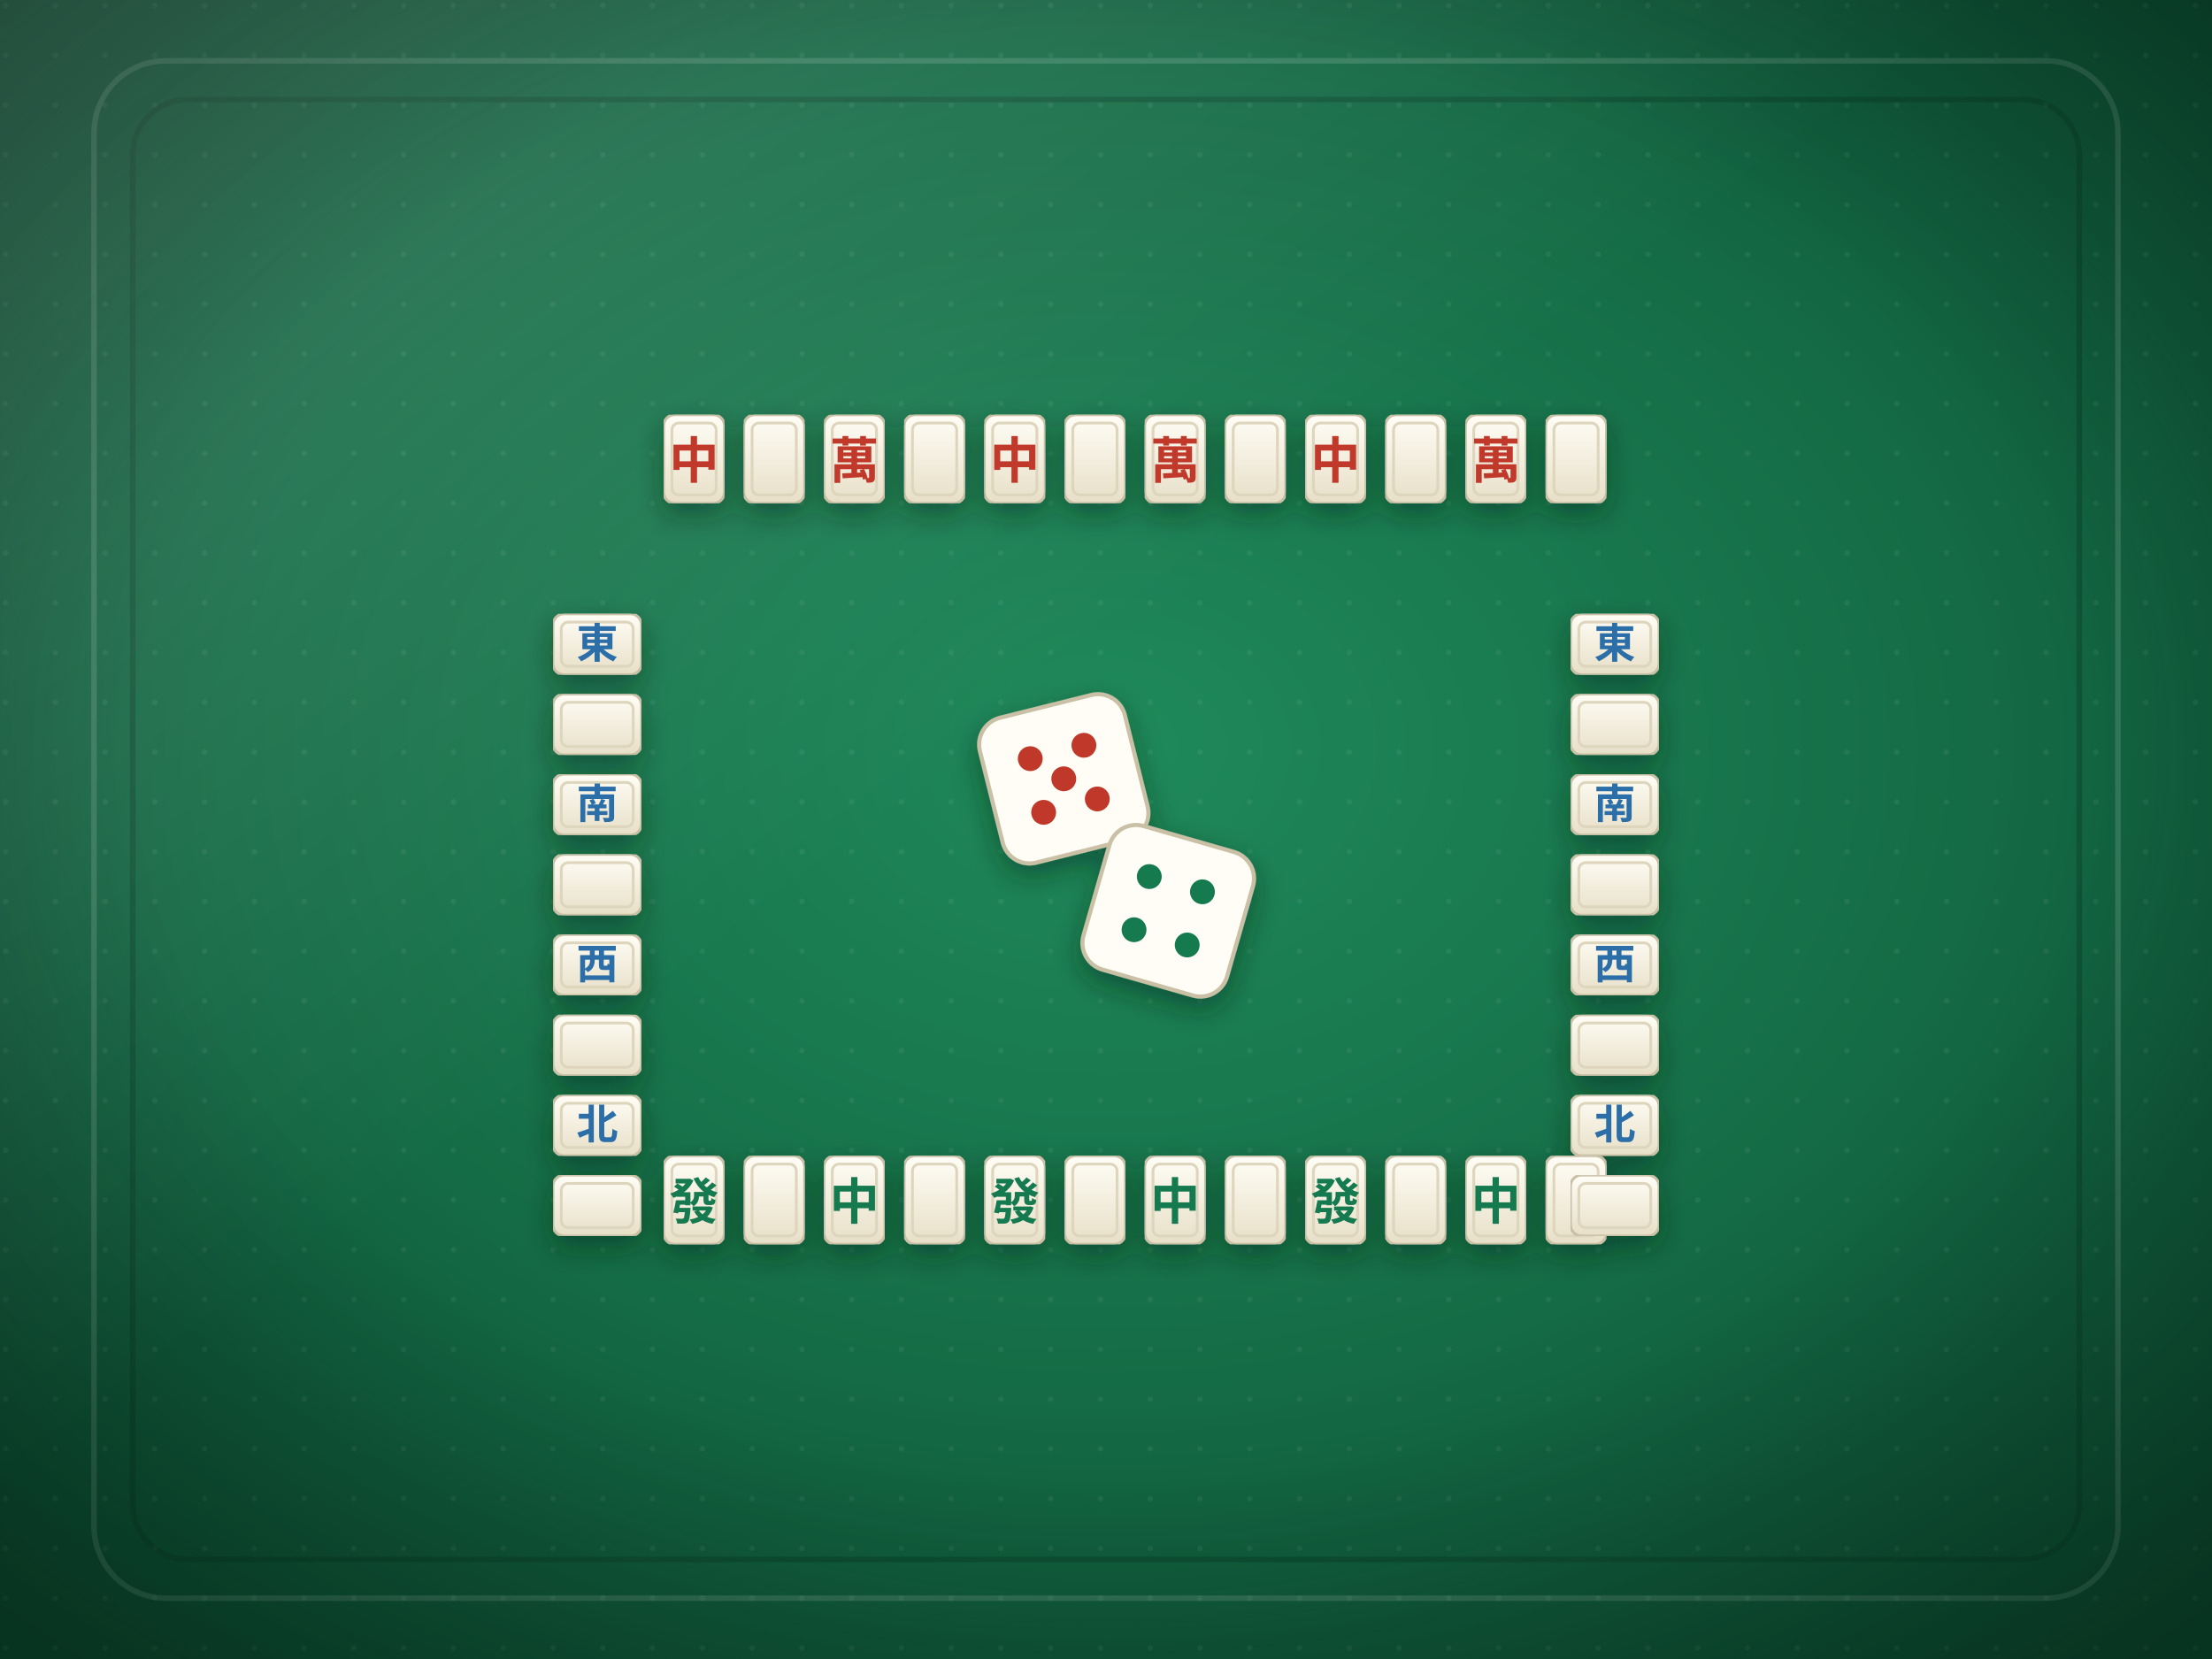
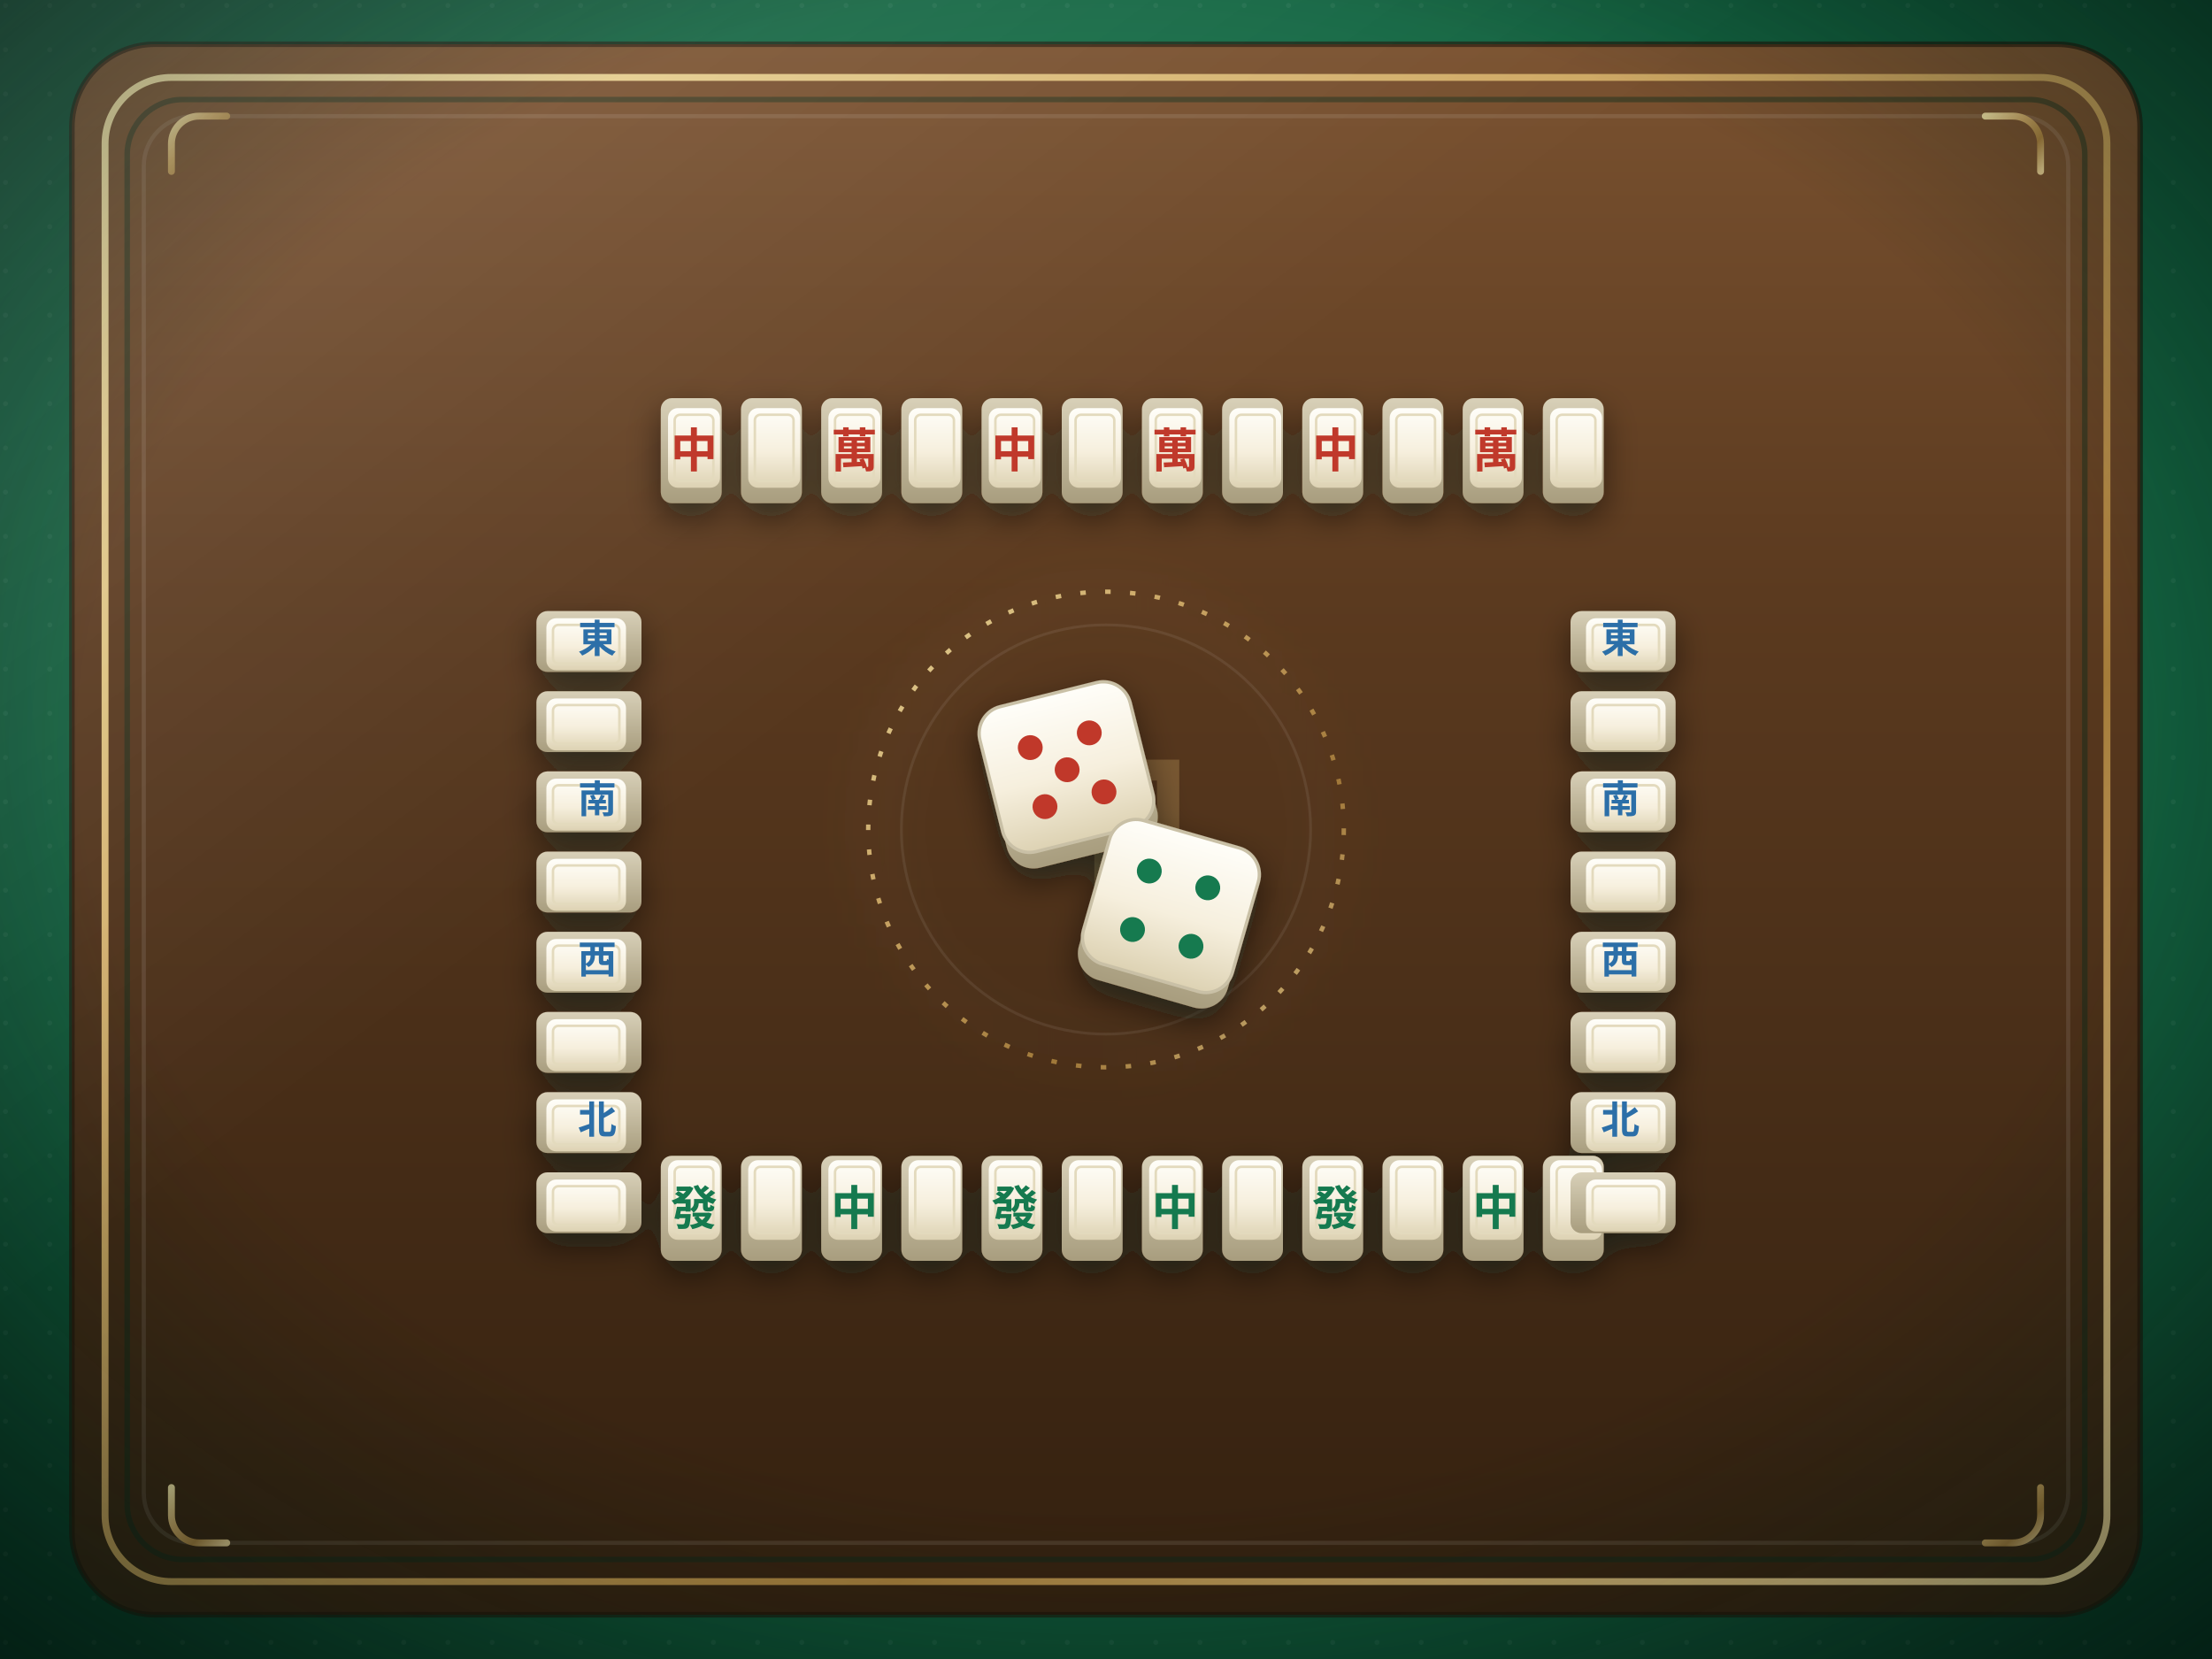
- <svg xmlns="http://www.w3.org/2000/svg" viewBox="0 0 800 600" width="800" height="600" role="img" aria-label="Meja mahjong">
+ <svg xmlns="http://www.w3.org/2000/svg" viewBox="0 0 800 600" width="800" height="600" role="img" aria-label="Meja mahjong elegan">
  <defs>
-     <radialGradient id="felt" cx="50%" cy="45%" r="72%">
-       <stop offset="0%" stop-color="#1f8a5b" />
-       <stop offset="55%" stop-color="#146b45" />
-       <stop offset="100%" stop-color="#0a3f29" />
+     <radialGradient id="felt" cx="50%" cy="40%" r="78%">
+       <stop offset="0%" stop-color="#2aa06a" />
+       <stop offset="42%" stop-color="#17714a" />
+       <stop offset="78%" stop-color="#0d4a30" />
+       <stop offset="100%" stop-color="#062c1d" />
+     </radialGradient>
+     <radialGradient id="spotlight" cx="50%" cy="44%" r="42%">
+       <stop offset="0%" stop-color="#7ff0b6" stop-opacity="0.22" />
+       <stop offset="55%" stop-color="#7ff0b6" stop-opacity="0.06" />
+       <stop offset="100%" stop-color="#7ff0b6" stop-opacity="0" />
    </radialGradient>
    <linearGradient id="ivory" x1="0" y1="0" x2="0" y2="1">
-       <stop offset="0%" stop-color="#fffdf6" />
-       <stop offset="100%" stop-color="#e7dfc7" />
+       <stop offset="0%" stop-color="#fffef9" />
+       <stop offset="55%" stop-color="#f6efdd" />
+       <stop offset="100%" stop-color="#ddd2b3" />
+     </linearGradient>
+     <linearGradient id="tileSide" x1="0" y1="0" x2="0" y2="1">
+       <stop offset="0%" stop-color="#d8d0b8" />
+       <stop offset="100%" stop-color="#a89d7e" />
+     </linearGradient>
+     <linearGradient id="gold" x1="0" y1="0" x2="1" y2="1">
+       <stop offset="0%" stop-color="#f6e6a8" />
+       <stop offset="35%" stop-color="#d4af6a" />
+       <stop offset="70%" stop-color="#a97f3c" />
+       <stop offset="100%" stop-color="#e8cf94" />
+     </linearGradient>
+     <linearGradient id="wood" x1="0" y1="0" x2="0" y2="1">
+       <stop offset="0%" stop-color="#7a5230" />
+       <stop offset="35%" stop-color="#5b3a1f" />
+       <stop offset="100%" stop-color="#33200f" />
    </linearGradient>
    <linearGradient id="sheen" x1="0" y1="0" x2="1" y2="1">
-       <stop offset="0%" stop-color="#ffffff" stop-opacity="0.18" />
-       <stop offset="45%" stop-color="#ffffff" stop-opacity="0" />
-     </linearGradient>
-     <radialGradient id="vignette" cx="50%" cy="45%" r="72%">
-       <stop offset="60%" stop-color="#042417" stop-opacity="0" />
-       <stop offset="100%" stop-color="#042417" stop-opacity="0.45" />
+       <stop offset="0%" stop-color="#ffffff" stop-opacity="0.14" />
+       <stop offset="40%" stop-color="#ffffff" stop-opacity="0" />
+     </linearGradient>
+     <radialGradient id="vignette" cx="50%" cy="45%" r="74%">
+       <stop offset="62%" stop-color="#02160e" stop-opacity="0" />
+       <stop offset="100%" stop-color="#02160e" stop-opacity="0.55" />
    </radialGradient>
-     <pattern id="dots" width="18" height="18" patternUnits="userSpaceOnUse">
-       <circle cx="2" cy="2" r="1" fill="#ffffff" opacity="0.06" />
+     <pattern id="dots" width="16" height="16" patternUnits="userSpaceOnUse">
+       <circle cx="2" cy="2" r="0.9" fill="#ffffff" opacity="0.05" />
    </pattern>
-     <filter id="soft" x="-30%" y="-30%" width="160%" height="160%">
-       <feDropShadow dx="0" dy="4" stdDeviation="5" flood-color="#042417" flood-opacity="0.45" />
+     <filter id="soft" x="-40%" y="-40%" width="180%" height="180%">
+       <feDropShadow dx="0" dy="5" stdDeviation="6" flood-color="#03170e" flood-opacity="0.5" />
    </filter>
-     <symbol id="tileV" viewBox="0 0 22 32">
-       <rect width="22" height="32" rx="4" fill="url(#ivory)" stroke="#c9c0a6" stroke-width="1" />
-       <rect x="3" y="3" width="16" height="26" rx="2.5" fill="none" stroke="#ded5bd" stroke-width="1" />
+     <filter id="glow" x="-60%" y="-60%" width="220%" height="220%">
+       <feGaussianBlur stdDeviation="9" result="b" />
+       <feMerge>
+         <feMergeNode in="b" />
+         <feMergeNode in="SourceGraphic" />
+       </feMerge>
+     </filter>
+     <symbol id="tileFaceV" viewBox="0 0 22 32">
+       <rect x="1.6" y="1.6" width="18.8" height="28.8" rx="3.5" fill="url(#ivory)" />
+       <rect x="4" y="4" width="14" height="24" rx="2" fill="none" stroke="#e3dabd" stroke-width="0.9" />
    </symbol>
-     <symbol id="tileH" viewBox="0 0 32 22">
-       <rect width="32" height="22" rx="4" fill="url(#ivory)" stroke="#c9c0a6" stroke-width="1" />
-       <rect x="3" y="3" width="26" height="16" rx="2.5" fill="none" stroke="#ded5bd" stroke-width="1" />
+     <symbol id="tileFaceH" viewBox="0 0 32 22">
+       <rect x="1.6" y="1.6" width="28.8" height="18.8" rx="3.5" fill="url(#ivory)" />
+       <rect x="4" y="4" width="24" height="14" rx="2" fill="none" stroke="#e3dabd" stroke-width="0.9" />
    </symbol>
  </defs>
  <rect width="800" height="600" fill="url(#felt)" />
  <rect width="800" height="600" fill="url(#dots)" />
-   <rect x="34" y="22" width="732" height="556" rx="26" fill="none" stroke="#ffffff" stroke-opacity="0.14" stroke-width="2" />
-   <rect x="48" y="36" width="704" height="528" rx="20" fill="none" stroke="#042a1b" stroke-opacity="0.28" stroke-width="2" />
+   <rect width="800" height="600" fill="url(#spotlight)" />
+   <rect x="26" y="16" width="748" height="568" rx="30" fill="url(#wood)" />
+   <rect x="26" y="16" width="748" height="568" rx="30" fill="none" stroke="#1d1108" stroke-opacity="0.6" stroke-width="2" />
+   <rect x="38" y="28" width="724" height="544" rx="24" fill="none" stroke="url(#gold)" stroke-width="2.5" opacity="0.95" />
+   <rect x="46" y="36" width="708" height="528" rx="20" fill="none" stroke="#042a1b" stroke-opacity="0.4" stroke-width="2" />
+   <rect x="52" y="42" width="696" height="516" rx="18" fill="none" stroke="#ffffff" stroke-opacity="0.1" stroke-width="1.5" />
+   <g stroke="url(#gold)" stroke-width="2.5" fill="none" stroke-linecap="round" opacity="0.9">
+     <path d="M62 62 v-10 a10 10 0 0 1 10 -10 h10" />
+     <path d="M738 62 v-10 a10 10 0 0 0 -10 -10 h-10" />
+     <path d="M62 538 v10 a10 10 0 0 0 10 10 h10" />
+     <path d="M738 538 v10 a10 10 0 0 1 -10 10 h-10" />
+   </g>
  <rect width="800" height="600" fill="url(#sheen)" />
+   <g filter="url(#glow)" opacity="0.9">
+     <circle cx="400" cy="300" r="86" fill="none" stroke="url(#gold)" stroke-width="1.6" stroke-dasharray="2 7" />
+     <circle cx="400" cy="300" r="74" fill="none" stroke="#ffffff" stroke-opacity="0.08" stroke-width="1" />
+   </g>
+   <text x="400" y="318" text-anchor="middle" font-family="Georgia, 'Times New Roman', serif" font-size="64" font-weight="700" fill="#d4af6a" opacity="0.28">中</text>
  <g filter="url(#soft)">
    <g>
-       <use href="#tileV" x="240" y="150" width="22" height="32" />
-       <use href="#tileV" x="269" y="150" width="22" height="32" />
-       <use href="#tileV" x="298" y="150" width="22" height="32" />
-       <use href="#tileV" x="327" y="150" width="22" height="32" />
-       <use href="#tileV" x="356" y="150" width="22" height="32" />
-       <use href="#tileV" x="385" y="150" width="22" height="32" />
-       <use href="#tileV" x="414" y="150" width="22" height="32" />
-       <use href="#tileV" x="443" y="150" width="22" height="32" />
-       <use href="#tileV" x="472" y="150" width="22" height="32" />
-       <use href="#tileV" x="501" y="150" width="22" height="32" />
-       <use href="#tileV" x="530" y="150" width="22" height="32" />
-       <use href="#tileV" x="559" y="150" width="22" height="32" />
-     </g>
-     <g>
-       <use href="#tileV" x="240" y="418" width="22" height="32" />
-       <use href="#tileV" x="269" y="418" width="22" height="32" />
-       <use href="#tileV" x="298" y="418" width="22" height="32" />
-       <use href="#tileV" x="327" y="418" width="22" height="32" />
-       <use href="#tileV" x="356" y="418" width="22" height="32" />
-       <use href="#tileV" x="385" y="418" width="22" height="32" />
-       <use href="#tileV" x="414" y="418" width="22" height="32" />
-       <use href="#tileV" x="443" y="418" width="22" height="32" />
-       <use href="#tileV" x="472" y="418" width="22" height="32" />
-       <use href="#tileV" x="501" y="418" width="22" height="32" />
-       <use href="#tileV" x="530" y="418" width="22" height="32" />
-       <use href="#tileV" x="559" y="418" width="22" height="32" />
-     </g>
-     <g>
-       <use href="#tileH" x="200" y="222" width="32" height="22" />
-       <use href="#tileH" x="200" y="251" width="32" height="22" />
-       <use href="#tileH" x="200" y="280" width="32" height="22" />
-       <use href="#tileH" x="200" y="309" width="32" height="22" />
-       <use href="#tileH" x="200" y="338" width="32" height="22" />
-       <use href="#tileH" x="200" y="367" width="32" height="22" />
-       <use href="#tileH" x="200" y="396" width="32" height="22" />
-       <use href="#tileH" x="200" y="425" width="32" height="22" />
-     </g>
-     <g>
-       <use href="#tileH" x="568" y="222" width="32" height="22" />
-       <use href="#tileH" x="568" y="251" width="32" height="22" />
-       <use href="#tileH" x="568" y="280" width="32" height="22" />
-       <use href="#tileH" x="568" y="309" width="32" height="22" />
-       <use href="#tileH" x="568" y="338" width="32" height="22" />
-       <use href="#tileH" x="568" y="367" width="32" height="22" />
-       <use href="#tileH" x="568" y="396" width="32" height="22" />
-       <use href="#tileH" x="568" y="425" width="32" height="22" />
+       <rect x="239" y="144" width="22" height="38" rx="4" fill="url(#tileSide)" />
+       <use href="#tileFaceV" x="240" y="146" width="22" height="32" />
+       <rect x="268" y="144" width="22" height="38" rx="4" fill="url(#tileSide)" />
+       <use href="#tileFaceV" x="269" y="146" width="22" height="32" />
+       <rect x="297" y="144" width="22" height="38" rx="4" fill="url(#tileSide)" />
+       <use href="#tileFaceV" x="298" y="146" width="22" height="32" />
+       <rect x="326" y="144" width="22" height="38" rx="4" fill="url(#tileSide)" />
+       <use href="#tileFaceV" x="327" y="146" width="22" height="32" />
+       <rect x="355" y="144" width="22" height="38" rx="4" fill="url(#tileSide)" />
+       <use href="#tileFaceV" x="356" y="146" width="22" height="32" />
+       <rect x="384" y="144" width="22" height="38" rx="4" fill="url(#tileSide)" />
+       <use href="#tileFaceV" x="385" y="146" width="22" height="32" />
+       <rect x="413" y="144" width="22" height="38" rx="4" fill="url(#tileSide)" />
+       <use href="#tileFaceV" x="414" y="146" width="22" height="32" />
+       <rect x="442" y="144" width="22" height="38" rx="4" fill="url(#tileSide)" />
+       <use href="#tileFaceV" x="443" y="146" width="22" height="32" />
+       <rect x="471" y="144" width="22" height="38" rx="4" fill="url(#tileSide)" />
+       <use href="#tileFaceV" x="472" y="146" width="22" height="32" />
+       <rect x="500" y="144" width="22" height="38" rx="4" fill="url(#tileSide)" />
+       <use href="#tileFaceV" x="501" y="146" width="22" height="32" />
+       <rect x="529" y="144" width="22" height="38" rx="4" fill="url(#tileSide)" />
+       <use href="#tileFaceV" x="530" y="146" width="22" height="32" />
+       <rect x="558" y="144" width="22" height="38" rx="4" fill="url(#tileSide)" />
+       <use href="#tileFaceV" x="559" y="146" width="22" height="32" />
+     </g>
+     <g>
+       <rect x="239" y="418" width="22" height="38" rx="4" fill="url(#tileSide)" />
+       <use href="#tileFaceV" x="240" y="418" width="22" height="32" />
+       <rect x="268" y="418" width="22" height="38" rx="4" fill="url(#tileSide)" />
+       <use href="#tileFaceV" x="269" y="418" width="22" height="32" />
+       <rect x="297" y="418" width="22" height="38" rx="4" fill="url(#tileSide)" />
+       <use href="#tileFaceV" x="298" y="418" width="22" height="32" />
+       <rect x="326" y="418" width="22" height="38" rx="4" fill="url(#tileSide)" />
+       <use href="#tileFaceV" x="327" y="418" width="22" height="32" />
+       <rect x="355" y="418" width="22" height="38" rx="4" fill="url(#tileSide)" />
+       <use href="#tileFaceV" x="356" y="418" width="22" height="32" />
+       <rect x="384" y="418" width="22" height="38" rx="4" fill="url(#tileSide)" />
+       <use href="#tileFaceV" x="385" y="418" width="22" height="32" />
+       <rect x="413" y="418" width="22" height="38" rx="4" fill="url(#tileSide)" />
+       <use href="#tileFaceV" x="414" y="418" width="22" height="32" />
+       <rect x="442" y="418" width="22" height="38" rx="4" fill="url(#tileSide)" />
+       <use href="#tileFaceV" x="443" y="418" width="22" height="32" />
+       <rect x="471" y="418" width="22" height="38" rx="4" fill="url(#tileSide)" />
+       <use href="#tileFaceV" x="472" y="418" width="22" height="32" />
+       <rect x="500" y="418" width="22" height="38" rx="4" fill="url(#tileSide)" />
+       <use href="#tileFaceV" x="501" y="418" width="22" height="32" />
+       <rect x="529" y="418" width="22" height="38" rx="4" fill="url(#tileSide)" />
+       <use href="#tileFaceV" x="530" y="418" width="22" height="32" />
+       <rect x="558" y="418" width="22" height="38" rx="4" fill="url(#tileSide)" />
+       <use href="#tileFaceV" x="559" y="418" width="22" height="32" />
+     </g>
+     <g>
+       <rect x="194" y="221" width="38" height="22" rx="4" fill="url(#tileSide)" />
+       <use href="#tileFaceH" x="196" y="222" width="32" height="22" />
+       <rect x="194" y="250" width="38" height="22" rx="4" fill="url(#tileSide)" />
+       <use href="#tileFaceH" x="196" y="251" width="32" height="22" />
+       <rect x="194" y="279" width="38" height="22" rx="4" fill="url(#tileSide)" />
+       <use href="#tileFaceH" x="196" y="280" width="32" height="22" />
+       <rect x="194" y="308" width="38" height="22" rx="4" fill="url(#tileSide)" />
+       <use href="#tileFaceH" x="196" y="309" width="32" height="22" />
+       <rect x="194" y="337" width="38" height="22" rx="4" fill="url(#tileSide)" />
+       <use href="#tileFaceH" x="196" y="338" width="32" height="22" />
+       <rect x="194" y="366" width="38" height="22" rx="4" fill="url(#tileSide)" />
+       <use href="#tileFaceH" x="196" y="367" width="32" height="22" />
+       <rect x="194" y="395" width="38" height="22" rx="4" fill="url(#tileSide)" />
+       <use href="#tileFaceH" x="196" y="396" width="32" height="22" />
+       <rect x="194" y="424" width="38" height="22" rx="4" fill="url(#tileSide)" />
+       <use href="#tileFaceH" x="196" y="425" width="32" height="22" />
+     </g>
+     <g>
+       <rect x="568" y="221" width="38" height="22" rx="4" fill="url(#tileSide)" />
+       <use href="#tileFaceH" x="572" y="222" width="32" height="22" />
+       <rect x="568" y="250" width="38" height="22" rx="4" fill="url(#tileSide)" />
+       <use href="#tileFaceH" x="572" y="251" width="32" height="22" />
+       <rect x="568" y="279" width="38" height="22" rx="4" fill="url(#tileSide)" />
+       <use href="#tileFaceH" x="572" y="280" width="32" height="22" />
+       <rect x="568" y="308" width="38" height="22" rx="4" fill="url(#tileSide)" />
+       <use href="#tileFaceH" x="572" y="309" width="32" height="22" />
+       <rect x="568" y="337" width="38" height="22" rx="4" fill="url(#tileSide)" />
+       <use href="#tileFaceH" x="572" y="338" width="32" height="22" />
+       <rect x="568" y="366" width="38" height="22" rx="4" fill="url(#tileSide)" />
+       <use href="#tileFaceH" x="572" y="367" width="32" height="22" />
+       <rect x="568" y="395" width="38" height="22" rx="4" fill="url(#tileSide)" />
+       <use href="#tileFaceH" x="572" y="396" width="32" height="22" />
+       <rect x="568" y="424" width="38" height="22" rx="4" fill="url(#tileSide)" />
+       <use href="#tileFaceH" x="572" y="425" width="32" height="22" />
    </g>
  </g>
  <g fill="#c0392b" font-family="Georgia, 'Times New Roman', serif" font-weight="700" text-anchor="middle">
-     <text x="251" y="173" font-size="18">中</text>
-     <text x="309" y="173" font-size="18">萬</text>
-     <text x="367" y="173" font-size="18">中</text>
-     <text x="425" y="173" font-size="18">萬</text>
-     <text x="483" y="173" font-size="18">中</text>
-     <text x="541" y="173" font-size="18">萬</text>
+     <text x="251" y="169" font-size="17">中</text>
+     <text x="309" y="169" font-size="17">萬</text>
+     <text x="367" y="169" font-size="17">中</text>
+     <text x="425" y="169" font-size="17">萬</text>
+     <text x="483" y="169" font-size="17">中</text>
+     <text x="541" y="169" font-size="17">萬</text>
  </g>
  <g fill="#157a4f" font-family="Georgia, 'Times New Roman', serif" font-weight="700" text-anchor="middle">
-     <text x="251" y="441" font-size="18">發</text>
-     <text x="309" y="441" font-size="18">中</text>
-     <text x="367" y="441" font-size="18">發</text>
-     <text x="425" y="441" font-size="18">中</text>
-     <text x="483" y="441" font-size="18">發</text>
-     <text x="541" y="441" font-size="18">中</text>
+     <text x="251" y="443" font-size="17">發</text>
+     <text x="309" y="443" font-size="17">中</text>
+     <text x="367" y="443" font-size="17">發</text>
+     <text x="425" y="443" font-size="17">中</text>
+     <text x="483" y="443" font-size="17">發</text>
+     <text x="541" y="443" font-size="17">中</text>
  </g>
  <g fill="#2c6fa8" font-family="Georgia, 'Times New Roman', serif" font-weight="700" text-anchor="middle">
-     <text x="216" y="238" font-size="15">東</text>
-     <text x="216" y="296" font-size="15">南</text>
-     <text x="216" y="354" font-size="15">西</text>
-     <text x="216" y="412" font-size="15">北</text>
-     <text x="584" y="238" font-size="15">東</text>
-     <text x="584" y="296" font-size="15">南</text>
-     <text x="584" y="354" font-size="15">西</text>
-     <text x="584" y="412" font-size="15">北</text>
+     <text x="216" y="236" font-size="14">東</text>
+     <text x="216" y="294" font-size="14">南</text>
+     <text x="216" y="352" font-size="14">西</text>
+     <text x="216" y="410" font-size="14">北</text>
+     <text x="586" y="236" font-size="14">東</text>
+     <text x="586" y="294" font-size="14">南</text>
+     <text x="586" y="352" font-size="14">西</text>
+     <text x="586" y="410" font-size="14">北</text>
  </g>
  <g filter="url(#soft)">
-     <g transform="translate(352 262) rotate(-14)">
-       <rect width="54" height="54" rx="10" fill="#fffdf6" stroke="#c9c0a6" stroke-width="1.5" />
+     <g transform="translate(352 258) rotate(-14)">
+       <rect y="4" width="56" height="56" rx="10" fill="url(#tileSide)" />
+       <rect width="56" height="54" rx="10" fill="url(#ivory)" stroke="#c9c0a6" stroke-width="1.2" />
      <circle cx="17" cy="17" r="4.5" fill="#c0392b" />
-       <circle cx="37" cy="17" r="4.5" fill="#c0392b" />
-       <circle cx="27" cy="27" r="4.5" fill="#c0392b" />
-       <circle cx="17" cy="37" r="4.5" fill="#c0392b" />
-       <circle cx="37" cy="37" r="4.5" fill="#c0392b" />
-     </g>
-     <g transform="translate(404 296) rotate(16)">
-       <rect width="54" height="54" rx="10" fill="#fffdf6" stroke="#c9c0a6" stroke-width="1.5" />
+       <circle cx="39" cy="17" r="4.5" fill="#c0392b" />
+       <circle cx="28" cy="28" r="4.5" fill="#c0392b" />
+       <circle cx="17" cy="39" r="4.5" fill="#c0392b" />
+       <circle cx="39" cy="39" r="4.5" fill="#c0392b" />
+     </g>
+     <g transform="translate(404 294) rotate(16)">
+       <rect y="4" width="56" height="56" rx="10" fill="url(#tileSide)" />
+       <rect width="56" height="54" rx="10" fill="url(#ivory)" stroke="#c9c0a6" stroke-width="1.2" />
      <circle cx="17" cy="17" r="4.5" fill="#157a4f" />
-       <circle cx="37" cy="17" r="4.5" fill="#157a4f" />
-       <circle cx="17" cy="37" r="4.5" fill="#157a4f" />
-       <circle cx="37" cy="37" r="4.5" fill="#157a4f" />
+       <circle cx="39" cy="17" r="4.5" fill="#157a4f" />
+       <circle cx="17" cy="39" r="4.5" fill="#157a4f" />
+       <circle cx="39" cy="39" r="4.5" fill="#157a4f" />
    </g>
  </g>
  <rect width="800" height="600" fill="url(#vignette)" />
</svg>
